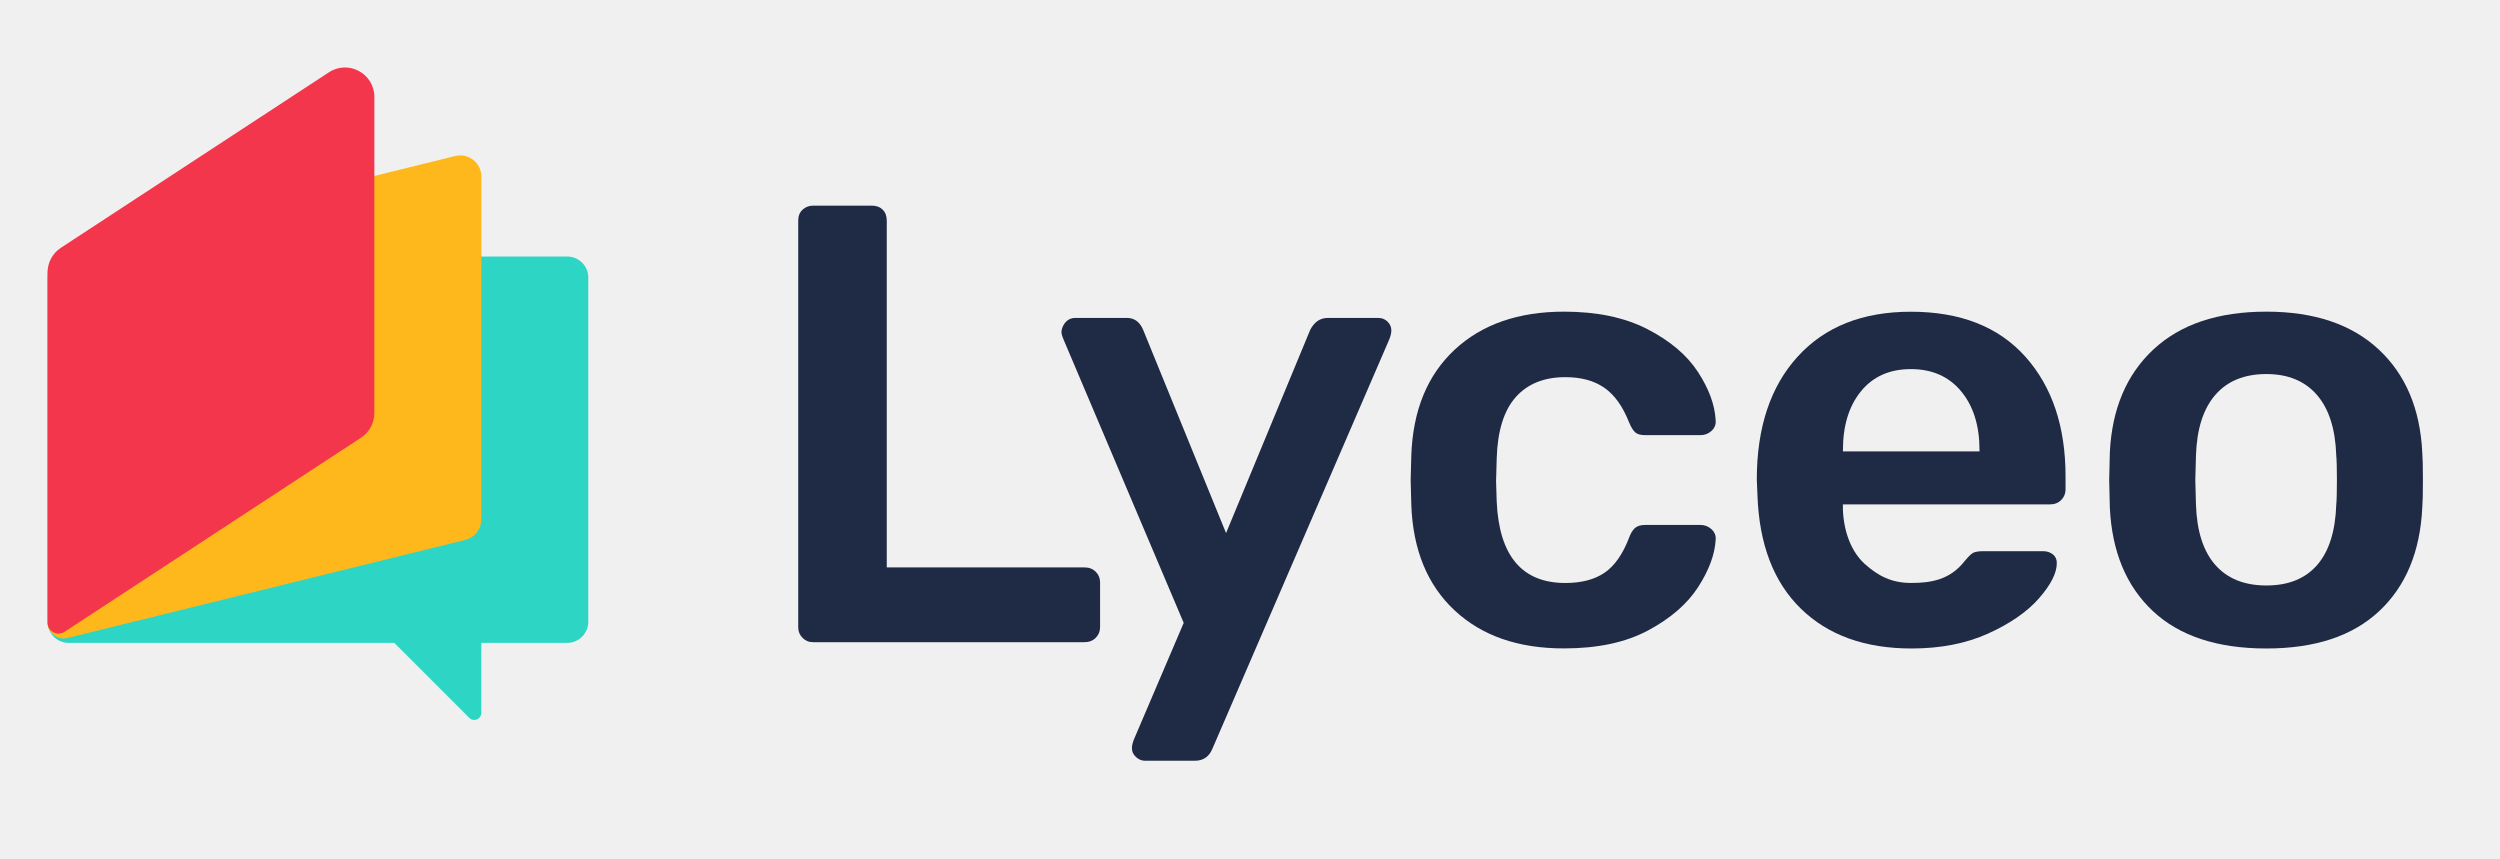
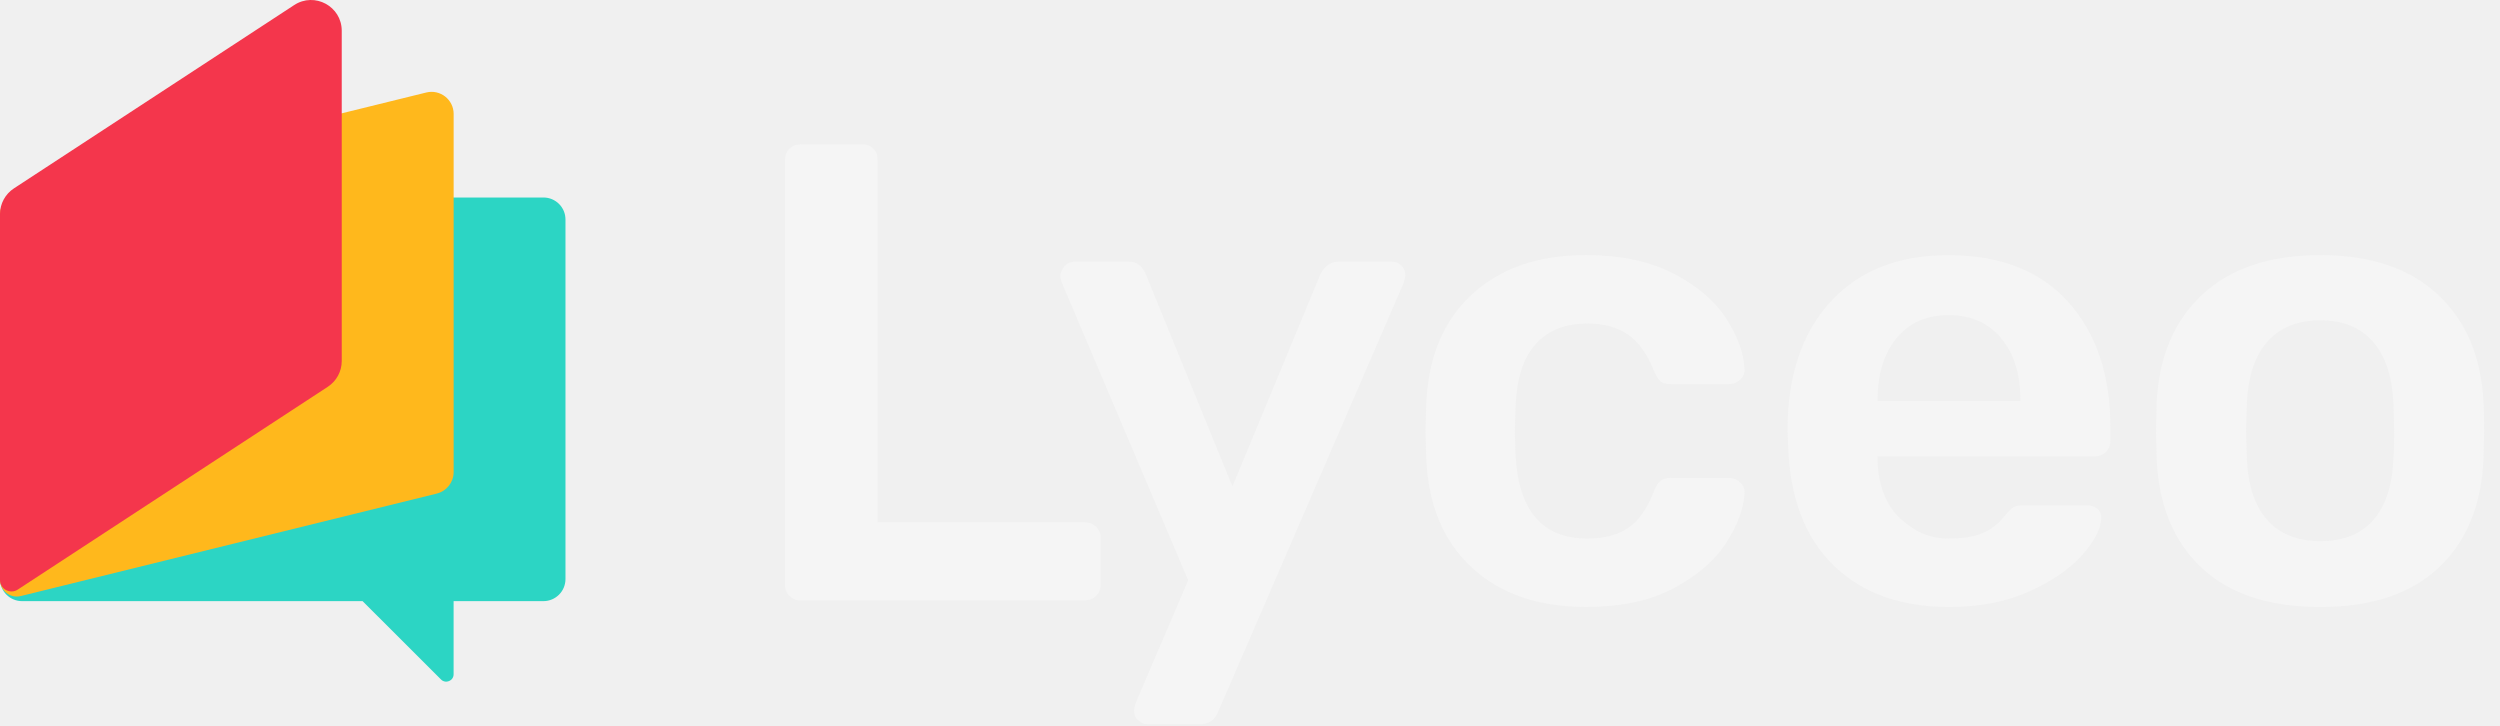
- <svg xmlns="http://www.w3.org/2000/svg" version="1.1" id="Laag_1" x="0px" y="0px" viewBox="0 0 661 227" style="enable-background:new 0 0 661 227;" xml:space="preserve">
-   <style type="text/css">
- 	.st0{fill:#2CD5C4;}
- 	.st1{fill:#FFB81C;}
- 	.st2{fill:#F4364C;}
- 	.st3{fill:#1F2A44;}
- </style>
-   <g>
-     <path class="st0" d="M149.97,67.82H18.16c-3.08,0-5.58,2.5-5.58,5.58v91c0,3.08,2.5,5.58,5.58,5.58h86.09l19.83,19.83   c1.17,1.17,3.18,0.34,3.18-1.32v-18.51h22.7c3.08,0,5.58-2.5,5.58-5.58v-91C155.55,70.32,153.05,67.82,149.97,67.82z" />
-     <path class="st1" d="M123.02,142.75L17.84,168.69c-2.67,0.66-5.26-1.36-5.26-4.12V72.2c0-2.57,1.75-4.8,4.25-5.42l103.52-25.53   c3.52-0.87,6.92,1.8,6.92,5.42v90.66C127.26,139.89,125.51,142.13,123.02,142.75z" />
-     <path class="st2" d="M16.09,65.52l70.87-46.4c5.16-3.38,12.02,0.32,12.02,6.5v83.6c0,2.62-1.32,5.06-3.51,6.5l-78.4,51.33   c-1.93,1.26-4.49-0.12-4.49-2.43V72.02C12.58,69.4,13.9,66.96,16.09,65.52z" />
-   </g>
-   <g>
-     <path class="st3" d="M212.2,168.66c-0.77-0.77-1.15-1.7-1.15-2.8V58.33c0-1.21,0.38-2.17,1.15-2.89c0.77-0.71,1.7-1.07,2.8-1.07   h15.5c1.21,0,2.17,0.36,2.89,1.07c0.71,0.72,1.07,1.68,1.07,2.89v91.69h52.28c1.21,0,2.2,0.39,2.97,1.15   c0.77,0.77,1.15,1.71,1.15,2.8v11.87c0,1.1-0.39,2.04-1.15,2.8c-0.77,0.77-1.76,1.15-2.97,1.15h-71.73   C213.91,169.81,212.97,169.43,212.2,168.66z" />
-     <path class="st3" d="M300.35,200.15c-0.72-0.66-1.07-1.43-1.07-2.31c0-0.77,0.22-1.65,0.66-2.64l13.03-30.51L281.3,90   c-0.44-0.99-0.66-1.76-0.66-2.31c0.11-0.99,0.49-1.84,1.15-2.56c0.66-0.71,1.48-1.07,2.47-1.07h13.69c1.98,0,3.41,1.05,4.29,3.13   l21.93,53.76l22.26-53.76c1.1-2.09,2.64-3.13,4.62-3.13h13.36c0.99,0,1.81,0.33,2.47,0.99c0.66,0.66,0.99,1.43,0.99,2.31   c0,0.77-0.22,1.65-0.66,2.64l-46.67,108.01c-0.88,2.09-2.42,3.13-4.62,3.13h-13.19C301.86,201.14,301.06,200.81,300.35,200.15z" />
-     <path class="st3" d="M384.61,161.4c-7.2-6.71-11.02-16-11.46-27.87l-0.17-6.6l0.17-6.6c0.44-11.87,4.26-21.16,11.46-27.87   c7.2-6.7,16.85-10.06,28.94-10.06c8.68,0,16.02,1.54,22.01,4.62c5.99,3.08,10.44,6.84,13.36,11.3c2.91,4.45,4.48,8.71,4.7,12.78   c0.11,1.1-0.25,2.04-1.07,2.8c-0.82,0.77-1.79,1.15-2.89,1.15h-14.68c-1.21,0-2.09-0.25-2.64-0.74c-0.55-0.5-1.1-1.4-1.65-2.72   c-1.65-4.18-3.82-7.2-6.51-9.07c-2.69-1.87-6.13-2.8-10.31-2.8c-5.61,0-9.98,1.76-13.11,5.28c-3.13,3.52-4.81,8.91-5.03,16.16   l-0.17,6.1l0.17,5.44c0.66,14.29,6.71,21.44,18.14,21.44c4.29,0,7.75-0.91,10.39-2.72c2.64-1.81,4.78-4.87,6.43-9.15   c0.44-1.21,0.96-2.09,1.57-2.64c0.6-0.55,1.51-0.83,2.72-0.83h14.68c1.1,0,2.06,0.39,2.89,1.15c0.82,0.77,1.18,1.71,1.07,2.8   c-0.22,3.85-1.76,8-4.62,12.45c-2.86,4.45-7.26,8.27-13.19,11.46c-5.94,3.19-13.36,4.78-22.26,4.78   C401.46,171.46,391.81,168.11,384.61,161.4z" />
-     <path class="st3" d="M476.13,160.91c-7.2-7.03-11.02-17.04-11.46-30.01l-0.17-4.12c0-13.74,3.6-24.57,10.8-32.49   c7.2-7.92,17.18-11.87,29.93-11.87c13.08,0,23.17,3.96,30.26,11.87c7.09,7.92,10.64,18.47,10.64,31.66v3.46   c0,1.1-0.39,2.04-1.15,2.8c-0.77,0.77-1.76,1.15-2.97,1.15h-54.75v1.32c0.22,6.16,2.39,11.39,5.82,14.46   c3.43,3.07,6.99,4.99,12.15,4.99s10.25-0.71,14.21-5.76c0.99-1.21,1.76-1.95,2.31-2.23c0.55-0.27,1.48-0.41,2.8-0.41h15.64   c0.99,0,1.84,0.28,2.56,0.82c0.71,0.55,1.07,1.32,1.07,2.31c0,2.64-1.57,5.75-4.7,9.32c-3.13,3.57-7.61,6.68-13.44,9.32   c-5.83,2.64-12.59,3.96-20.28,3.96C493.09,171.46,483.33,167.94,476.13,160.91z M523.38,119.35v-0.33c0-6.49-1.62-11.68-4.87-15.58   c-3.24-3.9-7.67-5.85-13.27-5.85c-5.61,0-10.01,1.95-13.19,5.85c-3.19,3.9-4.78,9.1-4.78,15.58v0.33H523.38z" />
-     <path class="st3" d="M569.22,161.57c-7.04-6.6-10.83-15.72-11.38-27.38l-0.17-7.26l0.17-7.26c0.55-11.54,4.4-20.64,11.54-27.29   c7.15-6.65,17.09-9.98,29.85-9.98c12.64,0,22.54,3.33,29.68,9.98c7.15,6.65,10.99,15.75,11.54,27.29c0.11,1.32,0.17,3.74,0.17,7.26   c0,3.52-0.06,5.94-0.17,7.26c-0.55,11.65-4.34,20.78-11.38,27.38c-7.04,6.6-16.99,9.89-29.85,9.89   C586.26,171.46,576.26,168.16,569.22,161.57z M612.68,149.36c3.13-3.63,4.81-8.96,5.03-16c0.11-1.1,0.17-3.24,0.17-6.43   c0-3.19-0.06-5.33-0.17-6.43c-0.22-7.03-1.92-12.39-5.11-16.08c-3.19-3.68-7.64-5.52-13.36-5.52c-5.83,0-10.33,1.84-13.52,5.52   c-3.19,3.68-4.89,9.04-5.11,16.08l-0.17,6.43l0.17,6.43c0.22,7.04,1.92,12.37,5.11,16c3.19,3.63,7.69,5.44,13.52,5.44   C605.06,154.8,609.54,152.99,612.68,149.36z" />
-   </g>
+ <svg xmlns="http://www.w3.org/2000/svg" width="131" height="38" stroke="none" stroke-linecap="round" stroke-linejoin="round" fill="#fff" fill-rule="nonzero">
+   <path d="M28.476 10.349H1.157C.518 10.349 0 10.866 0 11.504v18.841c0 .638.518 1.155 1.157 1.155h17.843l4.11 4.106c.242.242.659.07.659-.273v-3.833h4.705c.638 0 1.157-.518 1.157-1.155V11.504c.002-.638-.516-1.155-1.155-1.155z" fill="#2cd5c4" />
+   <path d="M22.89 25.863L1.09 31.233C.537 31.37 0 30.952 0 30.381V11.255c0-.532.363-.994.881-1.122l21.456-5.286c.73-.18 1.434.373 1.434 1.122v18.771c-.002.53-.365.994-.881 1.122z" fill="#ffb81c" />
+   <path d="M.728 9.872L15.416.265c1.069-.7 2.491.066 2.491 1.346v17.309c0 .542-.274 1.048-.728 1.346L.931 30.894c-.4.261-.931-.025-.931-.503V11.218a1.61 1.61 0 0 1 .728-1.346z" fill="#f4364c" />
+   <path d="M41.373 31.227c-.16-.159-.238-.352-.238-.58V8.384c0-.251.079-.449.238-.598s.352-.222.58-.222h3.212c.251 0 .45.075.599.222s.222.348.222.598v18.984h10.836c.251 0 .456.081.616.238a.79.79 0 0 1 .238.58v2.458c0 .228-.081.422-.238.58s-.365.238-.616.238H41.956a.774.774 0 0 1-.582-.234zm18.271 6.52c-.149-.137-.222-.296-.222-.478 0-.159.046-.342.137-.547l2.701-6.317-6.564-15.464c-.091-.205-.137-.364-.137-.478.023-.205.102-.381.238-.53s.307-.222.512-.222h2.837c.41 0 .707.217.889.648l4.545 11.131 4.614-11.131c.228-.433.547-.648.958-.648h2.769c.205 0 .375.068.512.205s.205.296.205.478c0 .159-.046.342-.137.547l-9.673 22.363c-.182.433-.502.648-.958.648H60.137c-.18 0-.346-.068-.493-.205zm17.463-8.023c-1.492-1.389-2.284-3.313-2.375-5.771l-.035-1.367.035-1.367c.091-2.458.883-4.381 2.375-5.77s3.492-2.083 5.998-2.083c1.799 0 3.32.319 4.562.957s2.164 1.416 2.769 2.34.928 1.803.974 2.646c.023.228-.052.422-.222.58a.848.848 0 0 1-.599.238h-3.043c-.251 0-.433-.052-.547-.153s-.228-.29-.342-.563c-.342-.866-.792-1.491-1.349-1.878s-1.27-.58-2.137-.58c-1.163 0-2.068.364-2.717 1.093s-.997 1.845-1.042 3.346l-.035 1.263.035 1.126c.137 2.959 1.391 4.439 3.76 4.439.889 0 1.606-.188 2.154-.563s.991-1.008 1.333-1.894c.091-.251.199-.433.325-.547s.313-.172.564-.172h3.043c.228 0 .427.081.599.238s.245.354.222.58c-.046.797-.365 1.656-.958 2.578s-1.505 1.712-2.734 2.373-2.769.99-4.614.99c-2.506.004-4.506-.69-5.998-2.079zm18.969-.102c-1.492-1.456-2.284-3.528-2.375-6.213l-.035-.853c0-2.845.746-5.087 2.238-6.727s3.561-2.458 6.203-2.458c2.711 0 4.802.82 6.272 2.458s2.205 3.824 2.205 6.555v.716a.793.793 0 0 1-.238.58c-.16.159-.365.238-.616.238h-11.347v.273c.045 1.275.495 2.358 1.206 2.994s1.449 1.033 2.518 1.033 2.125-.147 2.945-1.193c.206-.251.365-.404.479-.462s.307-.085.581-.085h3.241c.205 0 .381.058.531.17s.221.273.221.478c0 .547-.325 1.19-.974 1.93s-1.577 1.383-2.785 1.93-2.61.82-4.204.82c-2.551 0-4.574-.729-6.066-2.184zm9.793-8.605v-.068c0-1.344-.336-2.418-1.009-3.226s-1.59-1.211-2.751-1.211-2.074.404-2.733 1.211-.991 1.884-.991 3.226v.068h7.484zm9.501 8.742c-1.459-1.367-2.245-3.255-2.359-5.669l-.035-1.503.035-1.503c.114-2.389.912-4.274 2.392-5.65s3.542-2.066 6.187-2.066c2.62 0 4.671.689 6.151 2.066s2.278 3.261 2.392 5.65c.023.273.035.774.035 1.503l-.035 1.503c-.114 2.412-.899 4.303-2.359 5.669s-3.521 2.048-6.186 2.048c-2.686 0-4.759-.683-6.218-2.048zm9.007-2.528c.649-.752.997-1.855 1.043-3.313.023-.228.035-.671.035-1.331l-.035-1.331c-.046-1.456-.398-2.565-1.059-3.329s-1.584-1.143-2.769-1.143c-1.208 0-2.141.381-2.802 1.143s-1.014 1.872-1.059 3.329l-.036 1.331.036 1.331c.045 1.458.398 2.561 1.059 3.313s1.594 1.126 2.802 1.126 2.135-.375 2.785-1.126z" fill="#f5f5f5" />
</svg>
